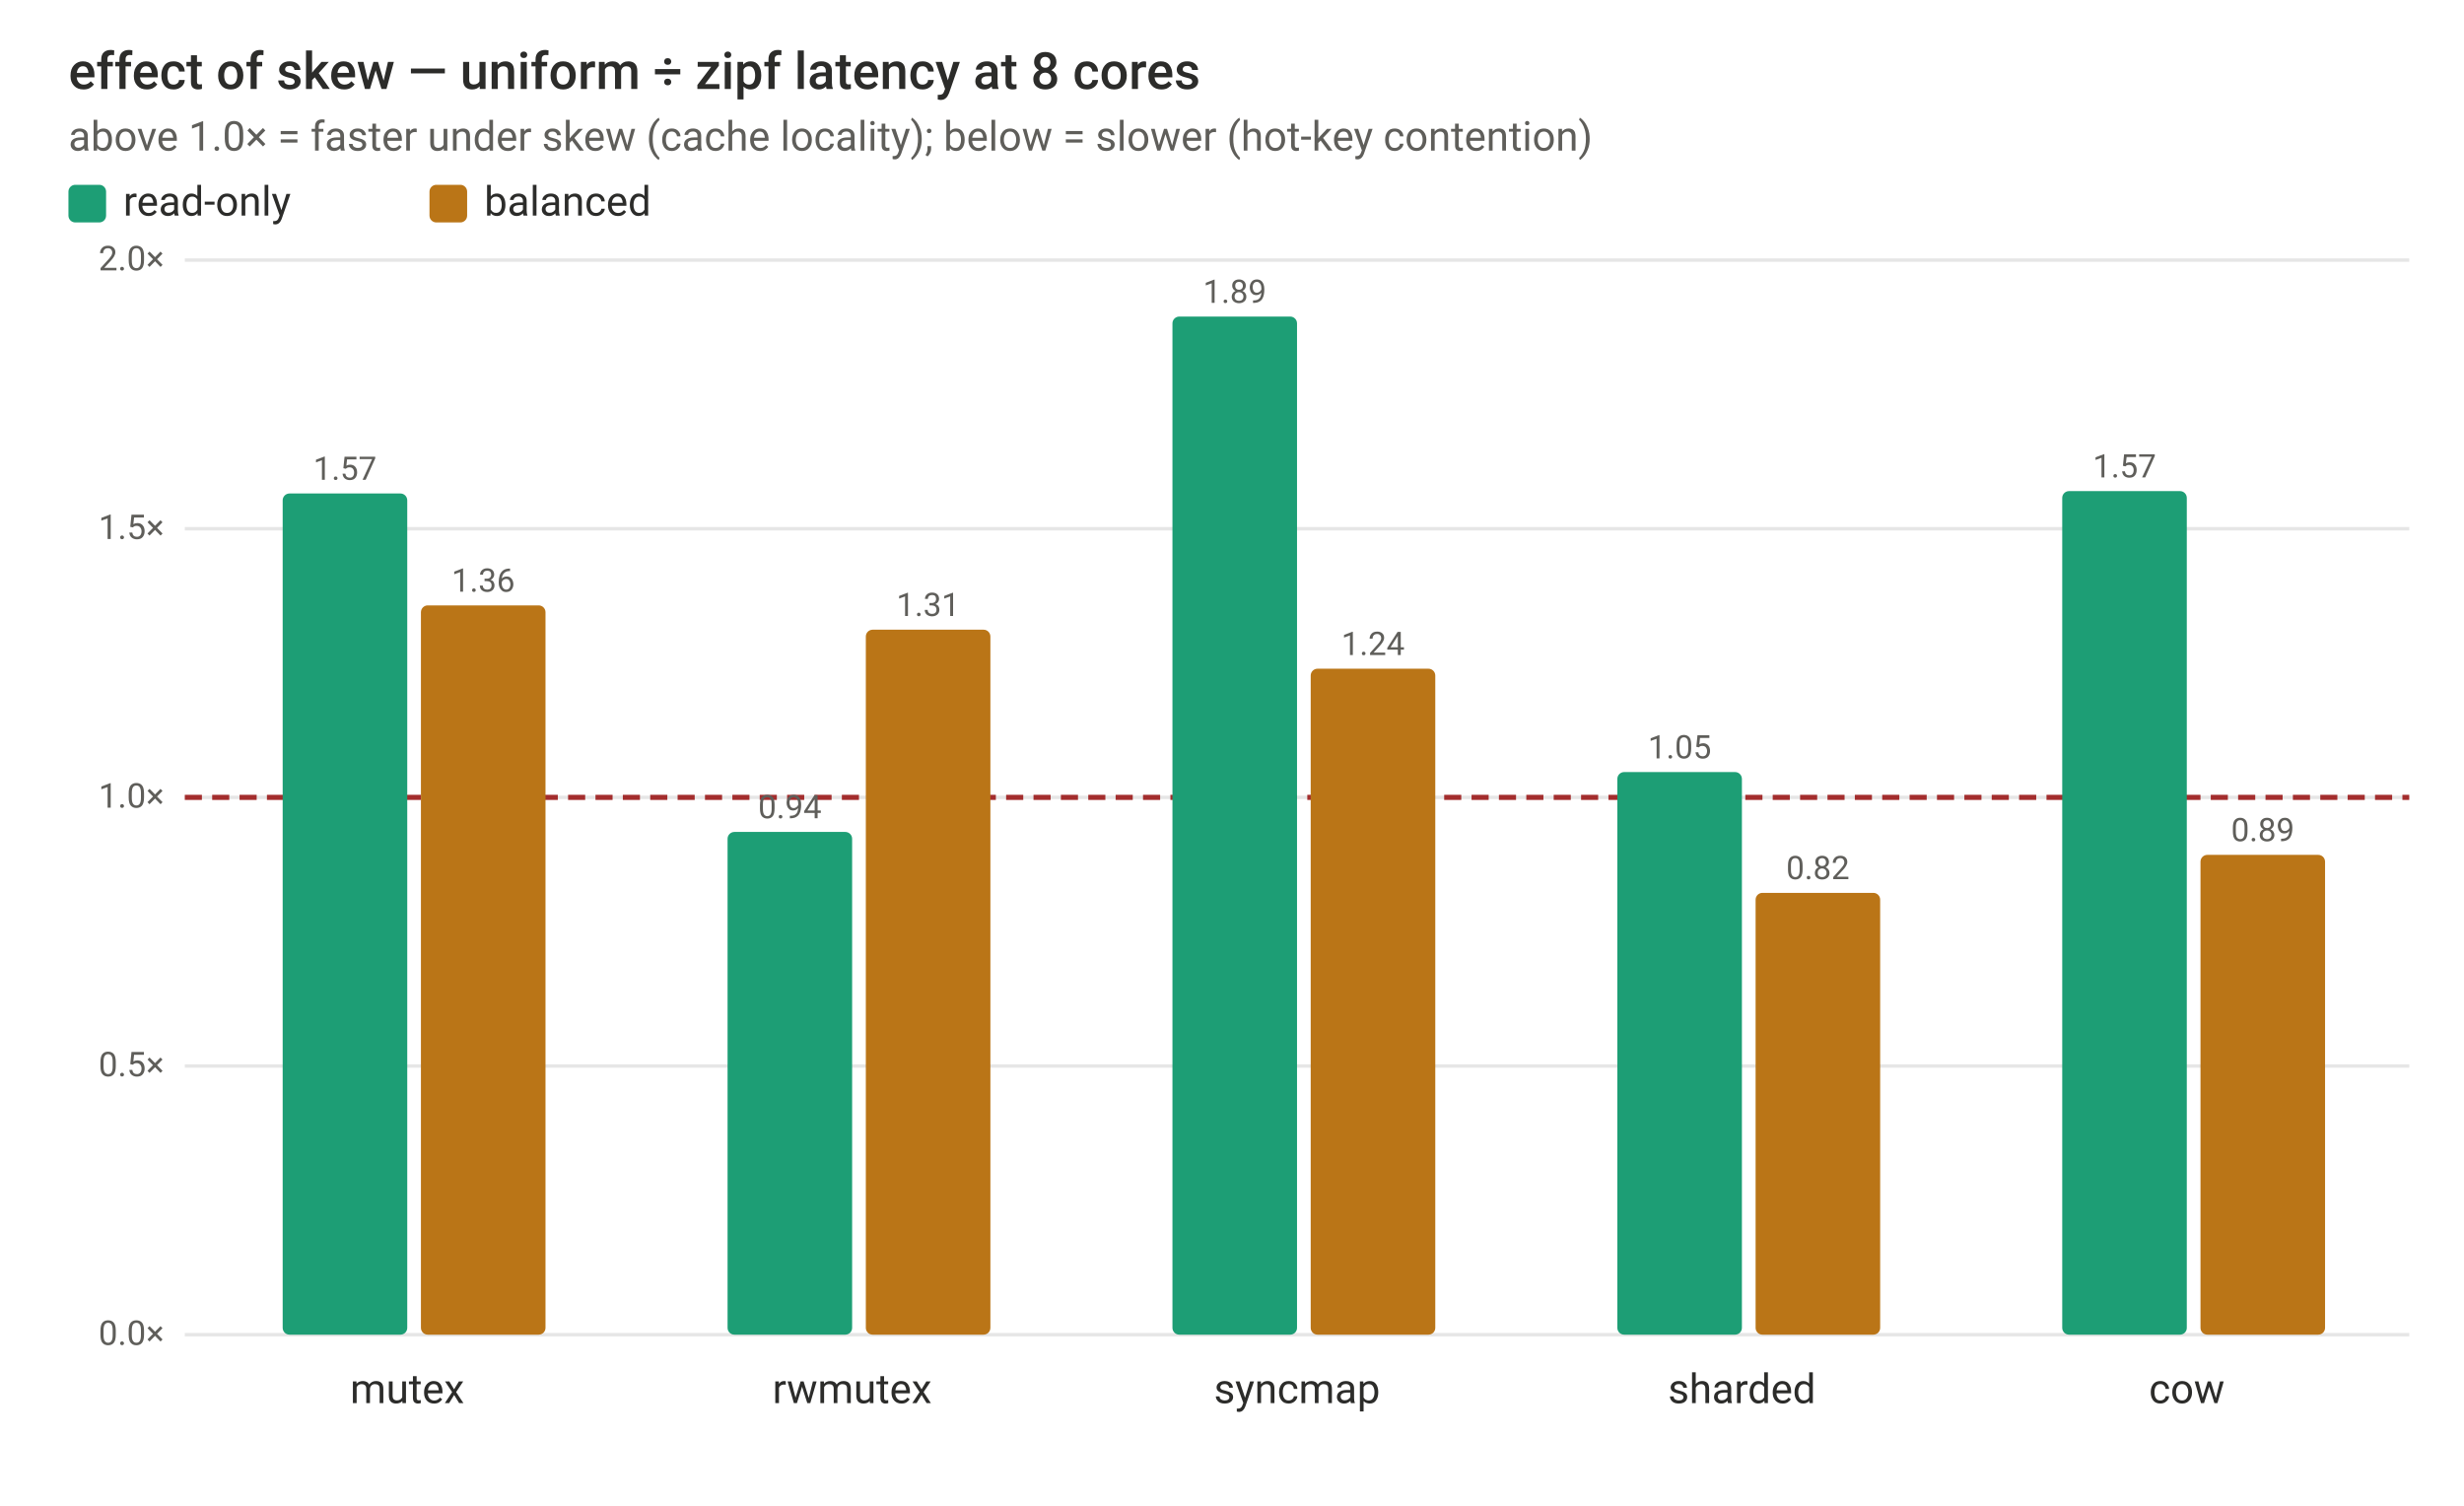
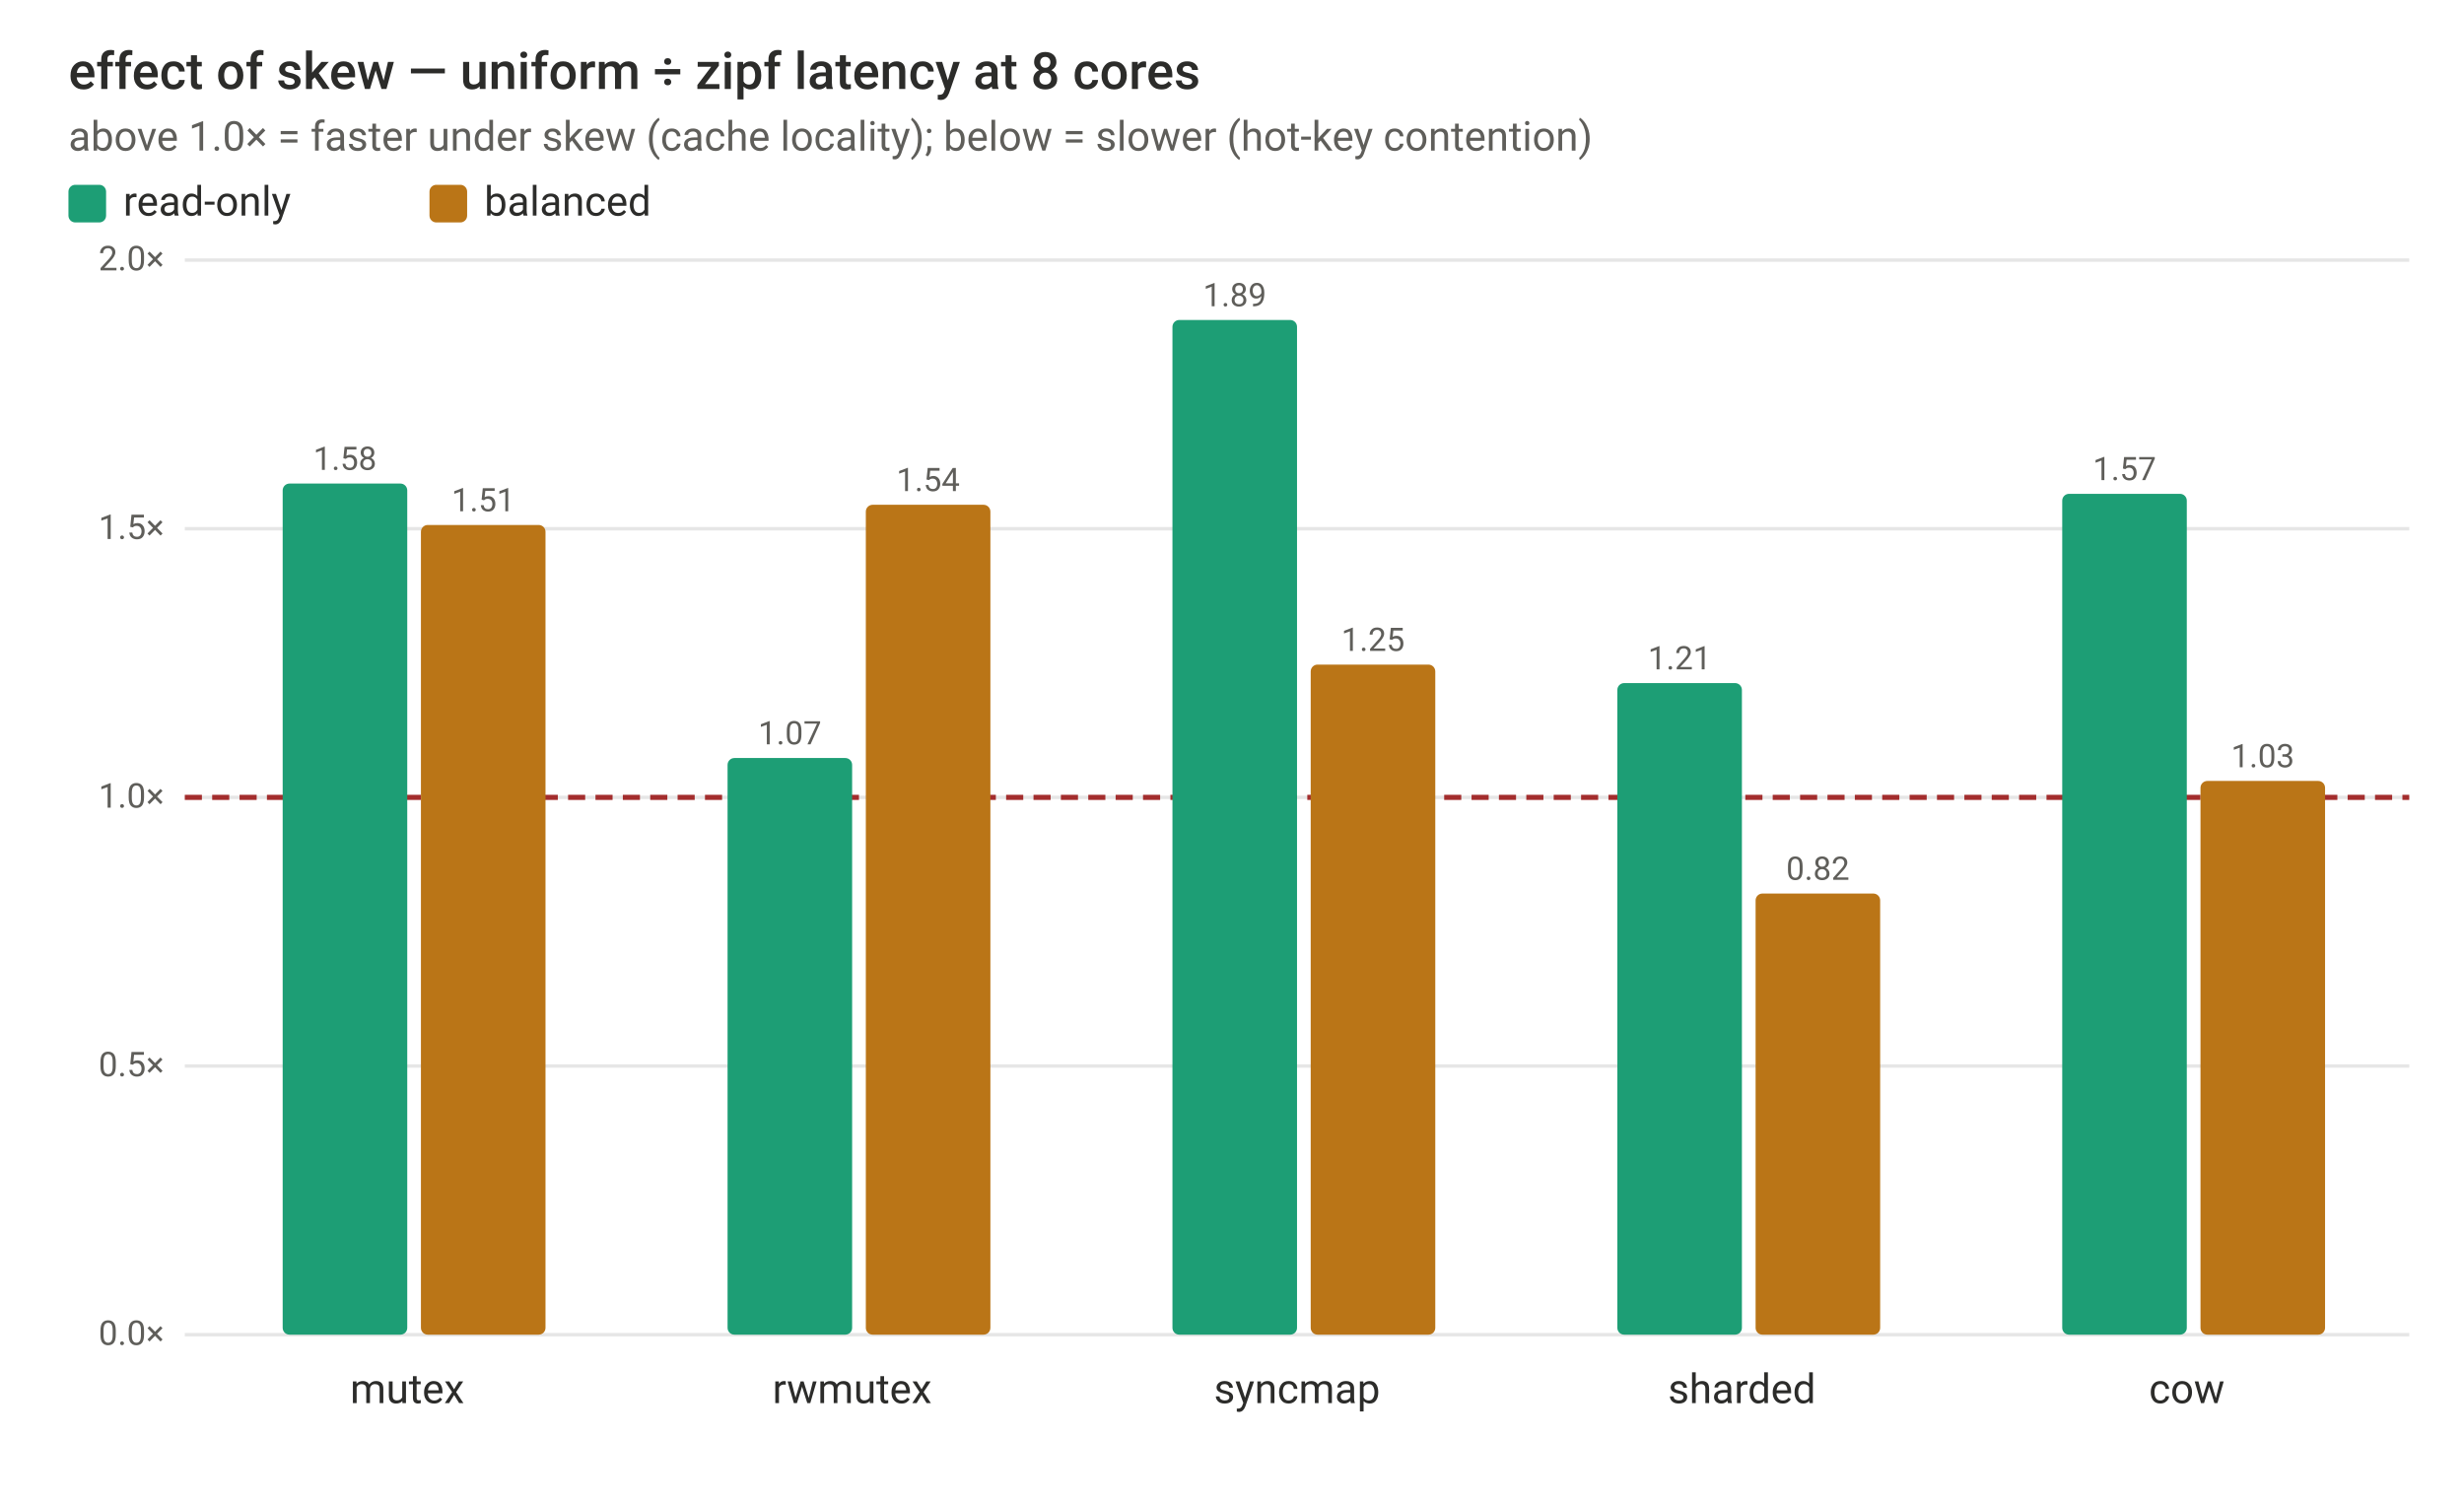
<svg xmlns="http://www.w3.org/2000/svg" viewBox="0 0 720 440" width="720" height="440" font-family="-apple-system,Segoe UI,Roboto,sans-serif" role="img">
  <text x="20" y="26" font-size="15" font-weight="500" fill="#2C2C2A">effect of skew — uniform ÷ zipf latency at 8 cores</text>
  <text x="20" y="44" font-size="12" fill="#5F5E5A">above 1.0× = faster under skew (cache locality); below = slower (hot-key contention)</text>
  <rect x="20.0" y="54" width="11" height="11" rx="2" fill="#1D9E75" />
  <text x="36.0" y="63" font-size="12" fill="#2C2C2A">read-only</text>
  <rect x="125.5" y="54" width="11" height="11" rx="2" fill="#BA7517" />
  <text x="141.5" y="63" font-size="12" fill="#2C2C2A">balanced</text>
  <line x1="54.0" y1="390.0" x2="704.0" y2="390.0" stroke="rgba(120,120,120,0.18)" stroke-width="1" />
  <text x="48.0" y="393.0" font-size="10" fill="#5F5E5A" text-anchor="end">0.0×</text>
  <line x1="54.0" y1="311.5" x2="704.0" y2="311.5" stroke="rgba(120,120,120,0.18)" stroke-width="1" />
  <text x="48.0" y="314.5" font-size="10" fill="#5F5E5A" text-anchor="end">0.5×</text>
  <line x1="54.0" y1="233.0" x2="704.0" y2="233.0" stroke="rgba(120,120,120,0.18)" stroke-width="1" />
  <text x="48.0" y="236.0" font-size="10" fill="#5F5E5A" text-anchor="end">1.0×</text>
  <line x1="54.0" y1="154.5" x2="704.0" y2="154.5" stroke="rgba(120,120,120,0.18)" stroke-width="1" />
  <text x="48.0" y="157.5" font-size="10" fill="#5F5E5A" text-anchor="end">1.5×</text>
  <line x1="54.0" y1="76.0" x2="704.0" y2="76.0" stroke="rgba(120,120,120,0.18)" stroke-width="1" />
  <text x="48.0" y="79.0" font-size="10" fill="#5F5E5A" text-anchor="end">2.0×</text>
  <line x1="54.0" y1="233.0" x2="704.0" y2="233.0" stroke="#A32D2D" stroke-width="1.5" stroke-dasharray="5,3" />
  <text x="119.0" y="410.0" font-size="12" fill="#2C2C2A" text-anchor="middle">mutex</text>
-   <rect x="82.6" y="144.2" width="36.4" height="245.8" rx="2" fill="#1D9E75" />
-   <text x="100.8" y="140.2" font-size="9.5" fill="#5F5E5A" text-anchor="middle">1.57</text>
-   <rect x="123.0" y="176.9" width="36.4" height="213.1" rx="2" fill="#BA7517" />
-   <text x="141.2" y="172.9" font-size="9.5" fill="#5F5E5A" text-anchor="middle">1.36</text>
+   <rect x="82.6" y="141.3" width="36.4" height="248.7" rx="2" fill="#1D9E75" />
+   <text x="100.8" y="137.3" font-size="9.5" fill="#5F5E5A" text-anchor="middle">1.58</text>
+   <rect x="123.0" y="153.4" width="36.4" height="236.6" rx="2" fill="#BA7517" />
+   <text x="141.2" y="149.4" font-size="9.5" fill="#5F5E5A" text-anchor="middle">1.51</text>
  <text x="249.0" y="410.0" font-size="12" fill="#2C2C2A" text-anchor="middle">rwmutex</text>
-   <rect x="212.6" y="243.1" width="36.4" height="146.9" rx="2" fill="#1D9E75" />
-   <text x="230.8" y="239.1" font-size="9.5" fill="#5F5E5A" text-anchor="middle">0.94</text>
-   <rect x="253.0" y="184.0" width="36.4" height="206.0" rx="2" fill="#BA7517" />
-   <text x="271.2" y="180.0" font-size="9.5" fill="#5F5E5A" text-anchor="middle">1.31</text>
+   <rect x="212.6" y="221.5" width="36.4" height="168.5" rx="2" fill="#1D9E75" />
+   <text x="230.8" y="217.5" font-size="9.5" fill="#5F5E5A" text-anchor="middle">1.07</text>
+   <rect x="253.0" y="147.5" width="36.4" height="242.5" rx="2" fill="#BA7517" />
+   <text x="271.2" y="143.5" font-size="9.5" fill="#5F5E5A" text-anchor="middle">1.54</text>
  <text x="379.0" y="410.0" font-size="12" fill="#2C2C2A" text-anchor="middle">syncmap</text>
-   <rect x="342.6" y="92.5" width="36.4" height="297.5" rx="2" fill="#1D9E75" />
-   <text x="360.8" y="88.5" font-size="9.5" fill="#5F5E5A" text-anchor="middle">1.89</text>
-   <rect x="383.0" y="195.4" width="36.4" height="194.6" rx="2" fill="#BA7517" />
-   <text x="401.2" y="191.4" font-size="9.5" fill="#5F5E5A" text-anchor="middle">1.24</text>
+   <rect x="342.6" y="93.5" width="36.4" height="296.5" rx="2" fill="#1D9E75" />
+   <text x="360.8" y="89.5" font-size="9.5" fill="#5F5E5A" text-anchor="middle">1.89</text>
+   <rect x="383.0" y="194.2" width="36.4" height="195.8" rx="2" fill="#BA7517" />
+   <text x="401.2" y="190.2" font-size="9.5" fill="#5F5E5A" text-anchor="middle">1.25</text>
  <text x="509.0" y="410.0" font-size="12" fill="#2C2C2A" text-anchor="middle">sharded</text>
-   <rect x="472.6" y="225.6" width="36.4" height="164.4" rx="2" fill="#1D9E75" />
-   <text x="490.8" y="221.6" font-size="9.5" fill="#5F5E5A" text-anchor="middle">1.05</text>
-   <rect x="513.0" y="260.9" width="36.4" height="129.1" rx="2" fill="#BA7517" />
-   <text x="531.2" y="256.9" font-size="9.5" fill="#5F5E5A" text-anchor="middle">0.82</text>
+   <rect x="472.6" y="199.6" width="36.4" height="190.4" rx="2" fill="#1D9E75" />
+   <text x="490.8" y="195.6" font-size="9.5" fill="#5F5E5A" text-anchor="middle">1.21</text>
+   <rect x="513.0" y="261.1" width="36.4" height="128.9" rx="2" fill="#BA7517" />
+   <text x="531.2" y="257.1" font-size="9.5" fill="#5F5E5A" text-anchor="middle">0.82</text>
  <text x="639.0" y="410.0" font-size="12" fill="#2C2C2A" text-anchor="middle">cow</text>
-   <rect x="602.6" y="143.5" width="36.4" height="246.5" rx="2" fill="#1D9E75" />
-   <text x="620.8" y="139.5" font-size="9.5" fill="#5F5E5A" text-anchor="middle">1.57</text>
-   <rect x="643.0" y="249.8" width="36.4" height="140.2" rx="2" fill="#BA7517" />
-   <text x="661.2" y="245.8" font-size="9.5" fill="#5F5E5A" text-anchor="middle">0.89</text>
+   <rect x="602.6" y="144.3" width="36.4" height="245.7" rx="2" fill="#1D9E75" />
+   <text x="620.8" y="140.3" font-size="9.5" fill="#5F5E5A" text-anchor="middle">1.57</text>
+   <rect x="643.0" y="228.2" width="36.4" height="161.8" rx="2" fill="#BA7517" />
+   <text x="661.2" y="224.2" font-size="9.5" fill="#5F5E5A" text-anchor="middle">1.03</text>
</svg>
